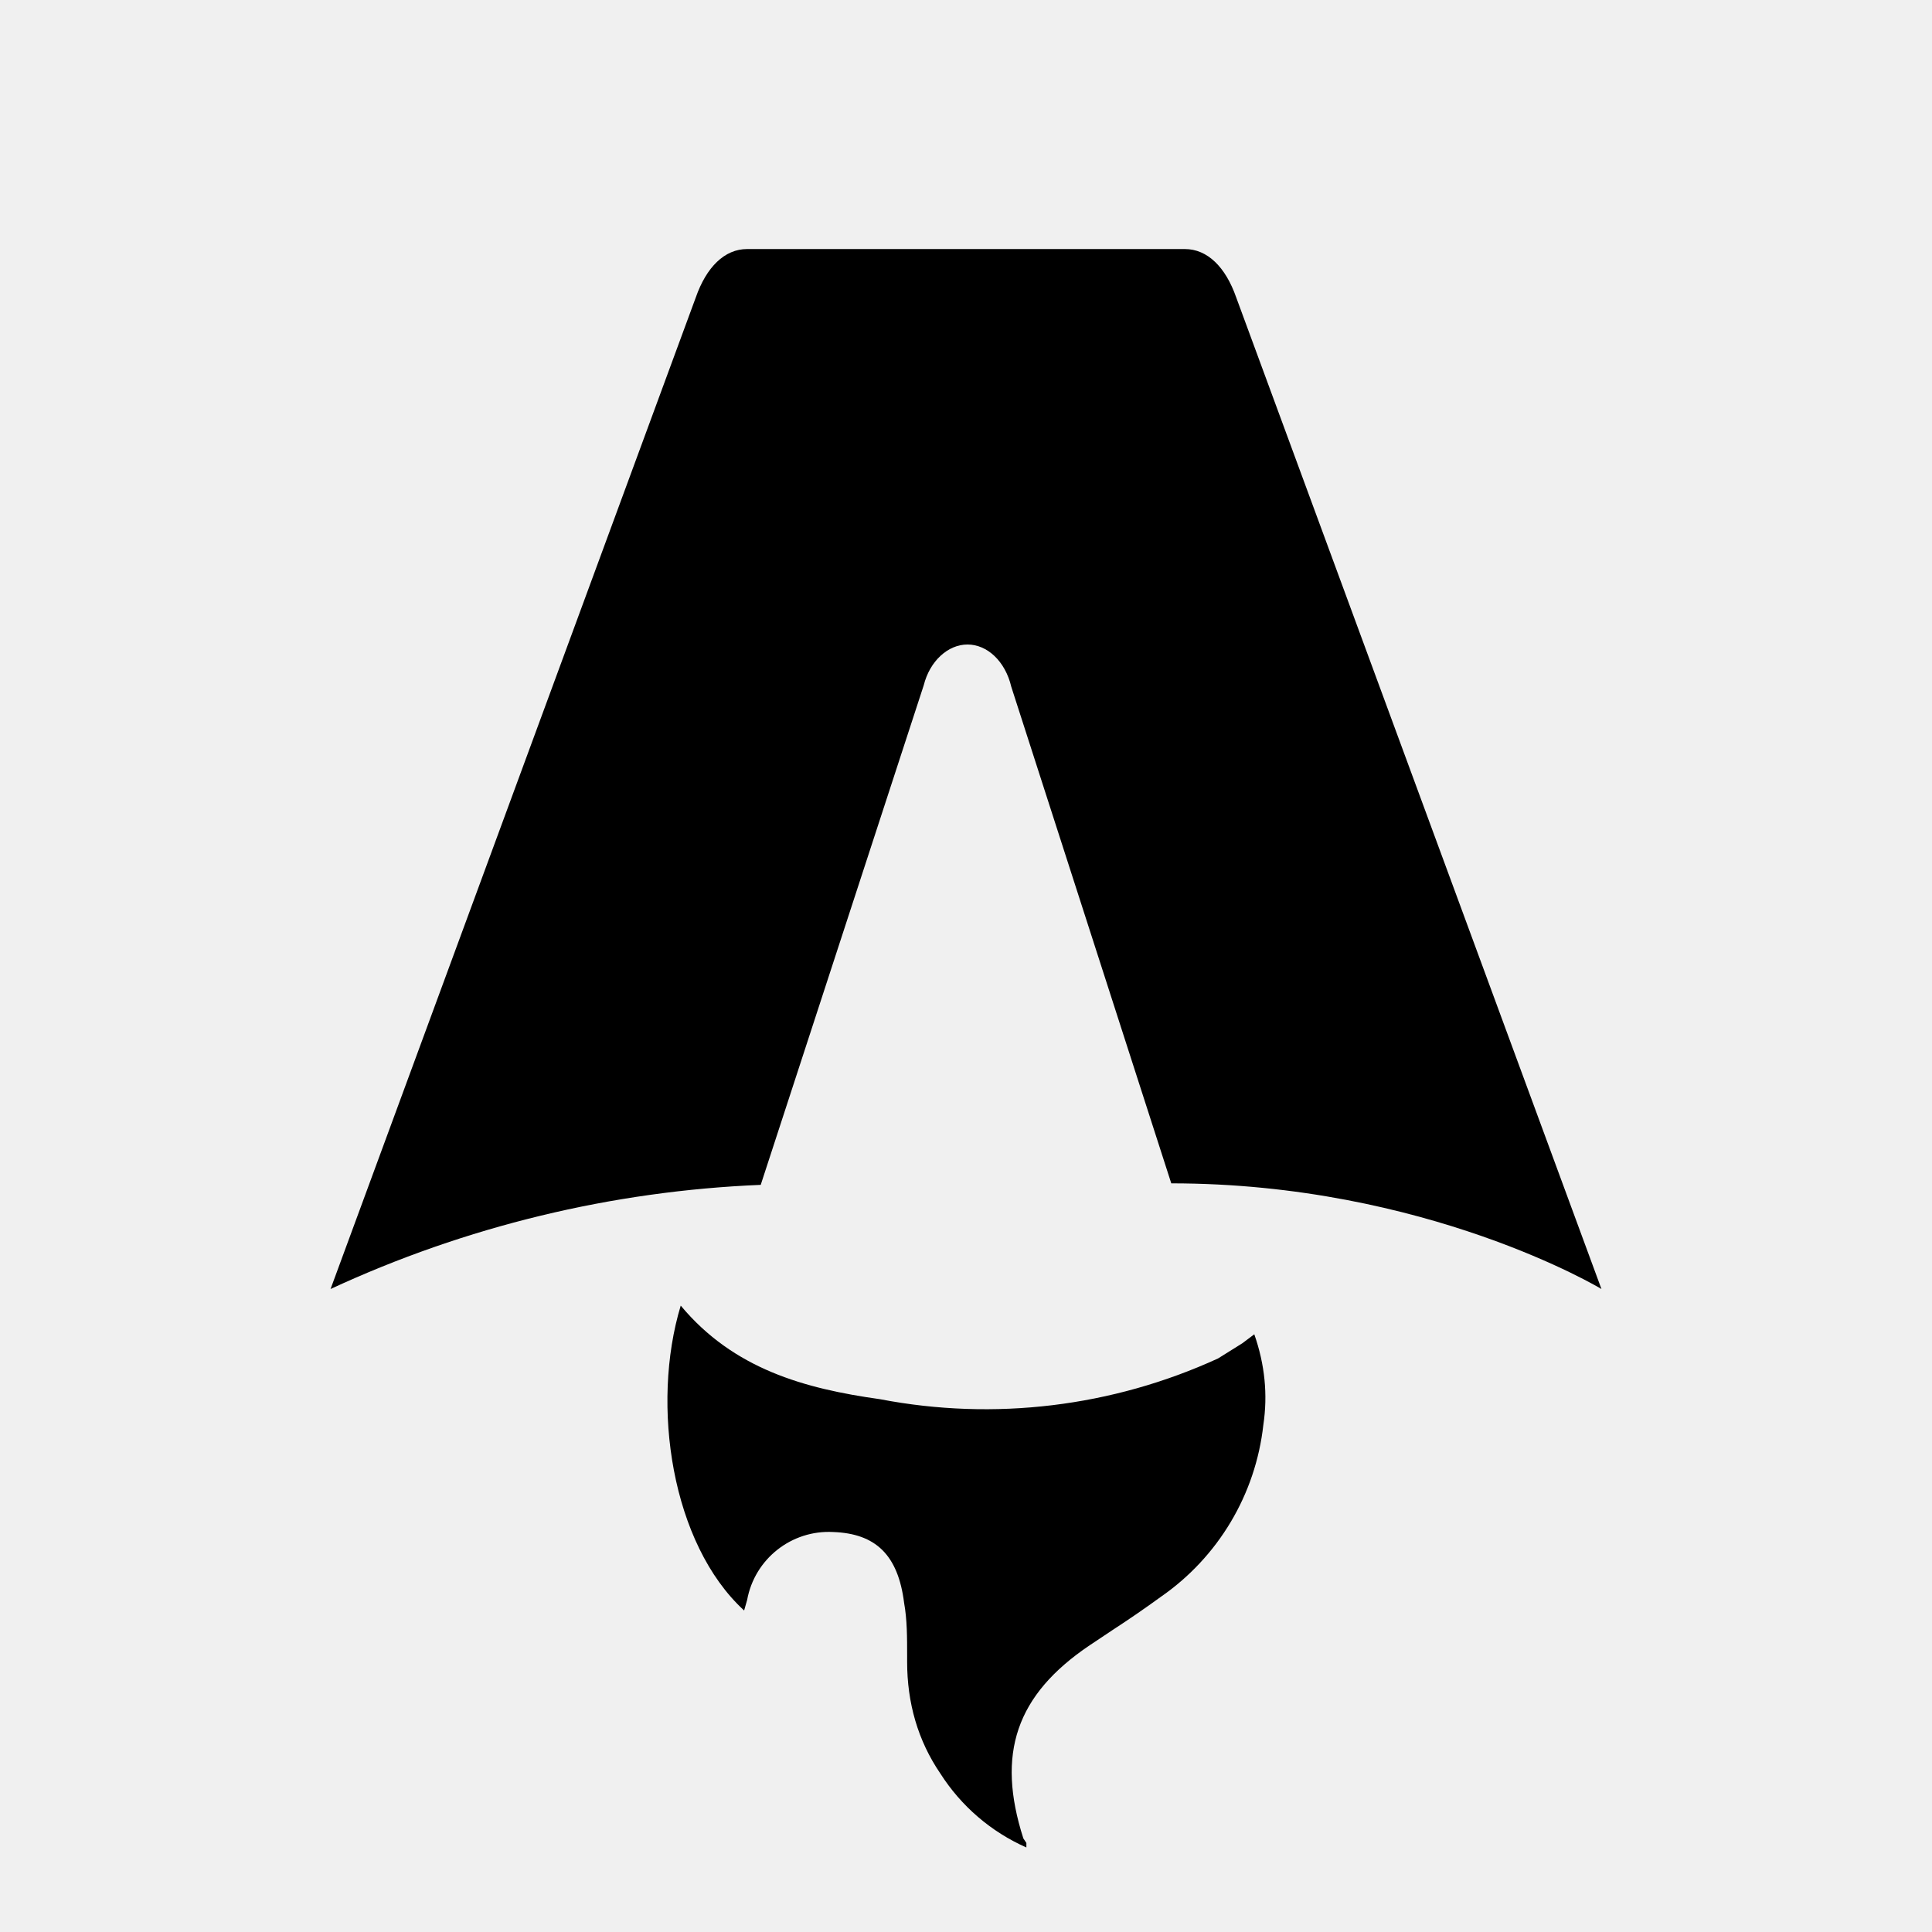
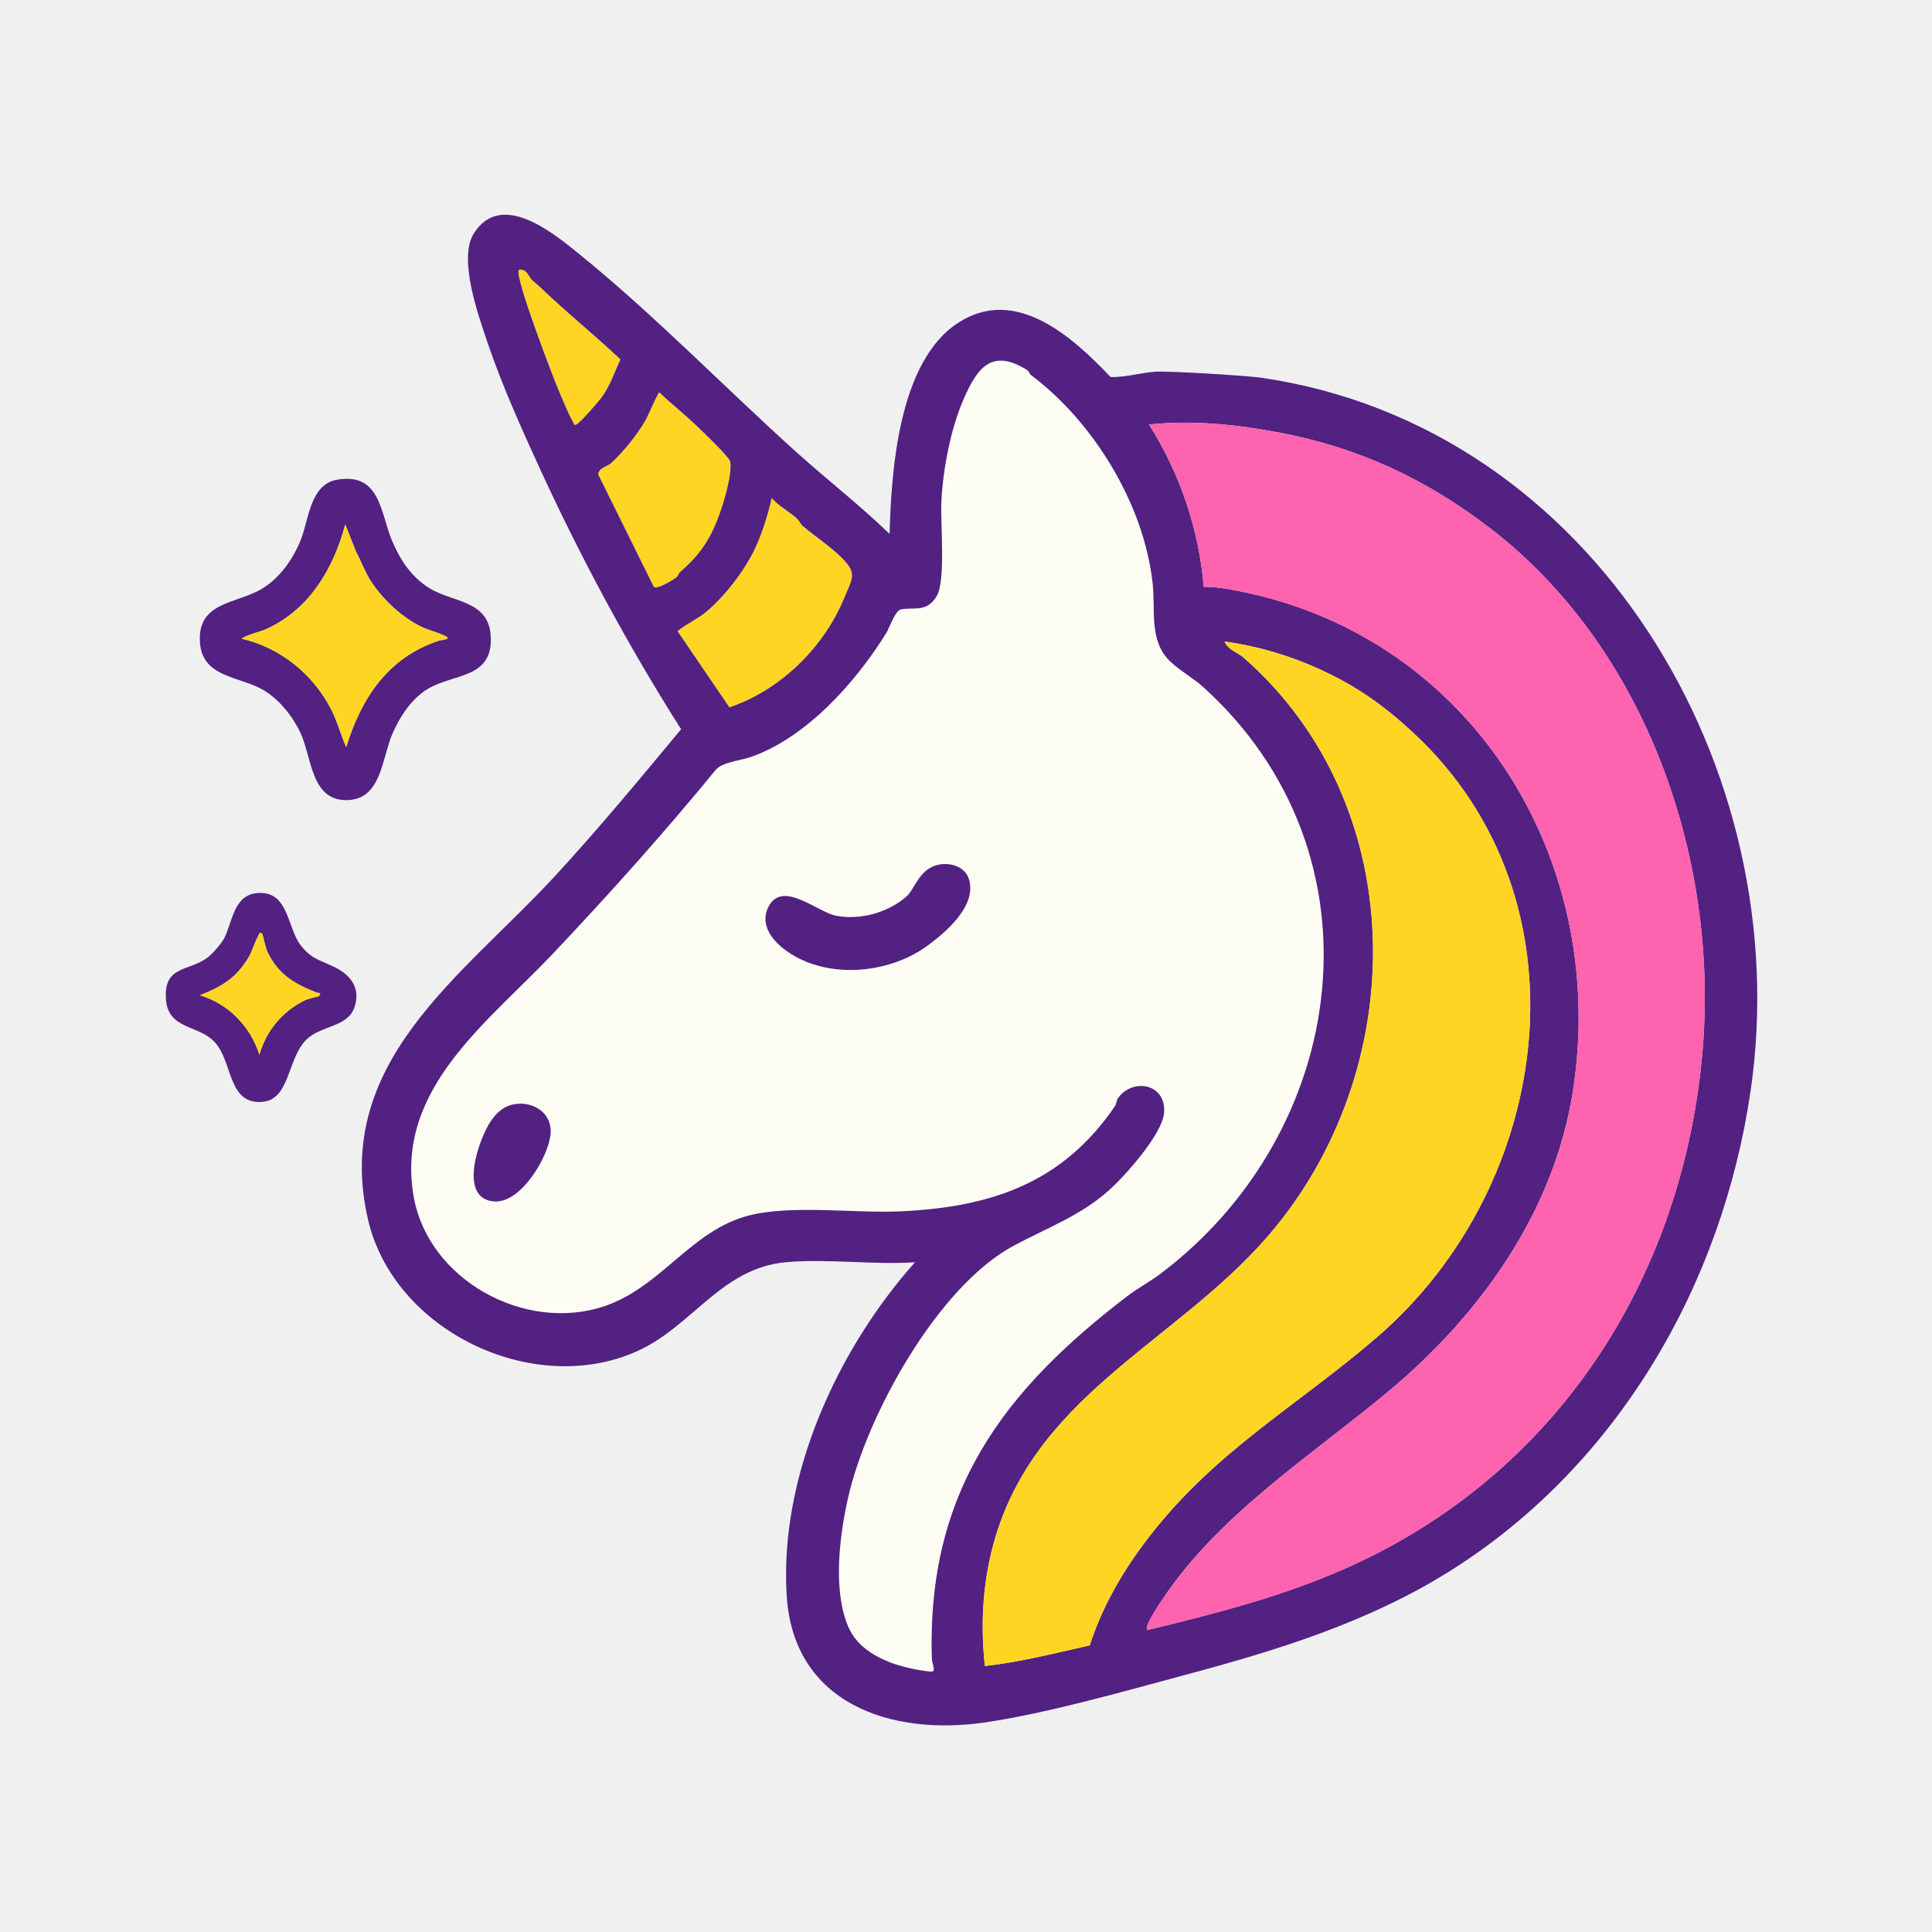
- <svg xmlns="http://www.w3.org/2000/svg" fill="none" viewBox="0 0 128 128">
-   <path d="M50.4 78.5a75.1 75.1 0 0 0-28.5 6.9l24.2-65.7c.7-2 1.9-3.2 3.4-3.2h29c1.5 0 2.7 1.2 3.4 3.2l24.2 65.7s-11.6-7-28.5-7L67 45.5c-.4-1.7-1.6-2.8-2.9-2.8-1.3 0-2.5 1.1-2.9 2.7L50.4 78.5Zm-1.1 28.2Zm-4.2-20.2c-2 6.6-.6 15.8 4.2 20.2a17.5 17.5 0 0 1 .2-.7 5.5 5.5 0 0 1 5.7-4.5c2.8.1 4.3 1.5 4.7 4.7.2 1.1.2 2.3.2 3.5v.4c0 2.7.7 5.2 2.2 7.4a13 13 0 0 0 5.7 4.9v-.3l-.2-.3c-1.8-5.6-.5-9.5 4.4-12.8l1.5-1a73 73 0 0 0 3.2-2.2 16 16 0 0 0 6.8-11.4c.3-2 .1-4-.6-6l-.8.6-1.6 1a37 37 0 0 1-22.4 2.7c-5-.7-9.7-2-13.2-6.2Z" />
-   <style>
-         path { fill: #000; }
-         @media (prefers-color-scheme: dark) {
-             path { fill: #FFF; }
-         }
+ <svg xmlns="http://www.w3.org/2000/svg" id="Layer_1" data-name="Layer 1" viewBox="0 0 1024 1024">
+   <defs>
+     <style>
+       .cls-1 {
+         fill: #522182;
+       }
+ 
+       .cls-2 {
+         fill: #fed523;
+       }
+ 
+       .cls-3 {
+         fill: #fdfdf3;
+       }
+ 
+       .cls-4 {
+         fill: #fd63af;
+       }
    </style>
+   </defs>
+   <path class="cls-1" d="M178.74,254.24c22.91-3.91,22.82,17.61,29.08,32.44,4.33,10.24,10.28,19.22,19.88,25.12,12.14,7.46,30.92,6.38,32.34,24.65,1.8,23.18-18.85,20.38-32.73,28.35-9.07,5.21-15.47,15.08-19.49,24.51-5.35,12.56-5.69,34.01-23.3,34.75-19.83.83-19.08-22.44-25.33-35.75-4.09-8.72-11.14-17.52-19.49-22.51-12.46-7.44-32.46-6.49-33.73-25.27-1.46-21.62,19.17-20.38,32.71-28.37,9.49-5.6,16.79-15.99,20.81-26.19,4.23-10.72,4.87-29.28,19.26-31.74ZM196.34,307.67c-2.95-4.59-4.9-10.19-7.53-14.99l-5.81-14.68c-6.25,23.25-18.82,44.75-41.33,55.17-4.38,2.03-9.51,2.77-13.67,5.33,20.57,4.72,37.88,18.76,47.52,37.47,3.32,6.46,5.05,13.42,7.98,20.02,7.98-25.99,22.12-47.36,48.71-56.29,2.03-.68,7.91-.75,3.38-2.8s-8.85-2.88-13.61-5.38c-10.12-5.32-19.61-14.46-25.64-23.85Z" />
+   <path class="cls-1" d="M136.63,473.33c16.3-1.12,15.51,17.8,22.37,27.17,6.02,8.21,11.51,8.5,19.37,12.63,8.34,4.37,12.85,11.63,9.36,21.11-3.78,10.26-17.69,9.32-25.28,16.72-10.33,10.06-8.58,32.31-23.93,33.11-17.8.93-15.14-21.15-24.55-31.55-8.66-9.58-24.9-6.57-26.02-22.98-1.23-18.02,12.11-14.48,22.06-22.02,2.68-2.04,7.22-7.2,8.8-10.2,4.45-8.48,4.88-23.11,17.81-23.99ZM138.99,494.99c-1.34-1.59-1.76.44-2.23,1.28-1.77,3.22-2.86,7.44-4.96,11.03-6.38,10.9-14.25,15.73-25.82,20.19,15.3,4.7,26.6,16.34,31.51,31.51,3.54-12.62,12.34-23.17,24.15-28.86,1.97-.95,7.08-1.9,7.36-2.16,1.91-1.77-.65-1.66-1.49-2-11.67-4.66-19.85-9.39-25.69-21.32-1.18-2.41-2.51-9.29-2.83-9.68Z" />
+   <g>
+     <path class="cls-3" d="M546.31,198.67c33.16,24.78,60.13,68.47,64.68,110.84,1.54,14.31-2.05,30.02,9.08,40.92,4.62,4.53,12.66,9.19,17.47,13.53,98.2,88.68,77.92,235.67-22.66,311.37-5.18,3.9-11.88,7.52-16.78,11.26-65.98,50.24-107.05,103.92-104.14,192.96.07,2.22,2.48,6.69-.45,6.47-6.2-.46-15.45-2.51-21.29-4.73-9.79-3.74-18.62-9.55-22.71-19.29-8.09-19.27-4.56-47.9-.02-68,9.97-44.12,47.54-111.92,87.47-133.53,17.37-9.4,34.76-15.58,50.09-28.91,8.74-7.6,29.37-30.57,30-42.08.84-15.4-16.93-18.09-24.47-7.39-.85,1.21-.82,3.09-1.58,4.21-27.67,40.47-64.89,53.47-113.45,55.76-24.33,1.15-58.18-3.62-80.75,2.25-30.8,8.01-46.37,38.12-76.83,48.17-41.93,13.84-92.91-14.08-100.69-58.23-10.05-57.01,39.52-92.46,73.76-128.7,30.07-31.84,59.9-65.14,86.36-97.53,3.23-3.95,13.05-4.88,18.39-6.72,29.23-10.08,55.43-39,72.16-66.06,1.64-2.97,4.73-11.69,7.56-12.22,7.17-1.34,13.67,1.77,18.97-7.03,4.95-8.23,1.88-39.05,2.5-50.5.94-17.32,4.91-38.23,11.87-54.13,7.28-16.64,15.03-26.85,33.58-15.19,1.07.67,1.3,2.08,1.91,2.53ZM491.36,501.38c9.79-7.15,26.58-21.28,22.19-35.43-2.56-8.26-14.02-10.03-20.89-5.78-6.48,4.02-8.51,11.68-12.11,14.88-9.64,8.57-24.68,12.81-37.41,10.3-10-1.97-28.01-18.72-35.56-5.27-4.92,8.76.57,17.03,7.37,22.46,21.06,16.81,55.26,14.29,76.41-1.17ZM272.74,585.24c-5.47.89-9.33,4.26-12.36,8.63-6.63,9.57-17.81,41.28,1.36,42.91,14.3,1.21,28.83-23.4,30.05-35.57,1.11-11.01-8.81-17.63-19.05-15.97Z" />
+     <path class="cls-2" d="M425.34,278.66c6.54,5.59,14.43,10.66,20.67,16.83,8.59,8.5,5.75,11.05,1.46,21.48-10.82,26.25-33.88,48.86-60.86,57.95l-27.54-40.43c4.68-3.77,10.29-6.15,14.95-9.97,9.97-8.17,20.74-22.21,26.17-33.83,3.96-8.46,6.69-17.61,8.83-26.68,3.76,4.18,8.87,6.91,13.01,10.47,1.54,1.32,2.29,3.31,3.31,4.19Z" />
+     <path class="cls-2" d="M360.34,303.35c-.71.62-.95,2-1.8,2.65-1.84,1.4-10.48,6.76-12.03,5.02l-29.46-59.56c.17-3.46,5.04-4.33,6.88-6.02,6.64-6.12,13.73-14.93,18.24-22.76,1.17-2.04,6.51-14.66,7.33-14.65,6.45,6.15,13.62,11.79,20.03,17.95,2.94,2.83,16.99,16.2,17.45,18.55,1.38,7.01-4.02,24.19-6.8,31.16-4.8,12.03-10.26,19.25-19.84,27.67Z" />
+     <path class="cls-2" d="M282.3,148.69c4.19,3.52,6.38,5.79,10.2,9.3,11.95,10.97,24.54,21.34,36.35,32.48-3.05,6.71-5.24,13.28-9.45,19.43-1.74,2.54-11.92,14.25-13.92,15.08-1.68.7-1.35-.67-1.7-1.27-2.51-4.25-4.93-10.38-6.96-15.05-3.18-7.31-24.57-62.92-21.82-65.67,4.21-.91,5.34,4.04,7.3,5.69Z" />
+     <path class="cls-1" d="M491.36,501.38c-21.15,15.46-55.35,17.98-76.41,1.17-6.8-5.42-12.29-13.7-7.37-22.46,7.55-13.45,25.56,3.3,35.56,5.27,12.73,2.51,27.77-1.73,37.41-10.3,3.6-3.2,5.63-10.86,12.11-14.88,6.86-4.25,18.32-2.49,20.89,5.78,4.39,14.16-12.4,28.28-22.19,35.43Z" />
+     <path class="cls-1" d="M272.74,585.24c10.24-1.66,20.15,4.96,19.05,15.97-1.22,12.17-15.75,36.78-30.05,35.57-19.17-1.63-7.99-33.34-1.36-42.91,3.03-4.37,6.89-7.75,12.36-8.63Z" />
+     <g>
+       <path class="cls-1" d="M416.5,669c-34.3,3.17-49.57,34.03-78.83,47.17-55.04,24.73-128.96-10.78-142.6-69.74-19.22-83.08,49.75-128.76,98.44-181.41,23.42-25.32,45.44-52,67.5-78.5-28.21-44.44-53.22-90.96-75.19-138.84-9.67-21.09-19.85-43.78-27.28-65.72-4.89-14.46-15.91-44.89-7.38-58.29,14.67-23.07,42.39.05,56.31,11.36,39.63,32.2,76.5,70.24,114.51,104.49,16.3,14.69,33.74,28.19,49.52,43.48.92-33.84,4.83-91.32,36.19-111.8,30.54-19.96,60.6,7.2,80.97,28.65,8,.2,15.92-2.33,23.85-2.83,7.5-.47,48.64,2.11,55.82,3.16,176.92,25.65,284.37,208.06,259.5,378.17-14.99,102.5-70.27,197.96-158.31,253.69-43.49,27.52-91.88,42.46-141.31,55.69-32.69,8.76-72.82,20.27-105.85,25.15-50.18,7.41-101.9-9.91-105.41-67.32-3.87-63.14,26.83-130.34,68.05-176.55-22.07,1.5-46.74-2.01-68.5,0ZM282.3,148.69c-1.96-1.65-3.08-6.6-7.3-5.69-2.75,2.75,18.64,58.36,21.82,65.67,2.03,4.67,4.45,10.79,6.96,15.05.35.6.03,1.96,1.7,1.27,2-.83,12.19-12.54,13.92-15.08,4.21-6.15,6.39-12.73,9.45-19.43-11.81-11.14-24.4-21.51-36.35-32.48-3.82-3.51-6.01-5.78-10.2-9.3ZM546.31,198.67c-.6-.45-.84-1.86-1.91-2.53-18.55-11.66-26.31-1.45-33.58,15.19-6.95,15.9-10.93,36.81-11.87,54.13-.62,11.45,2.46,42.27-2.5,50.5-5.29,8.8-11.8,5.69-18.97,7.03-2.83.53-5.92,9.25-7.56,12.22-16.73,27.06-42.94,55.98-72.16,66.06-5.34,1.84-15.16,2.77-18.39,6.72-26.46,32.39-56.28,65.69-86.36,97.53-34.23,36.24-83.8,71.69-73.76,128.7,7.78,44.15,58.75,72.07,100.69,58.23,30.46-10.05,46.03-40.16,76.83-48.17,22.57-5.87,56.42-1.1,80.75-2.25,48.56-2.29,85.78-15.28,113.45-55.76.76-1.12.73-3,1.58-4.21,7.54-10.7,25.31-8.01,24.47,7.39-.63,11.51-21.26,34.48-30,42.08-15.32,13.33-32.72,19.51-50.09,28.91-39.92,21.61-77.5,89.41-87.47,133.53-4.54,20.1-8.08,48.74.02,68,4.09,9.74,12.92,15.56,22.71,19.29,5.83,2.22,15.09,4.27,21.29,4.73,2.94.22.52-4.25.45-6.47-2.91-89.03,38.16-142.72,104.14-192.96,4.9-3.73,11.6-7.36,16.78-11.26,100.58-75.7,120.87-222.69,22.66-311.37-4.81-4.34-12.85-9-17.47-13.53-11.13-10.9-7.54-26.61-9.08-40.92-4.55-42.37-31.52-86.06-64.68-110.84ZM360.34,303.35c9.57-8.41,15.04-15.64,19.84-27.67,2.78-6.97,8.18-24.15,6.8-31.16-.46-2.35-14.51-15.72-17.45-18.55-6.41-6.17-13.58-11.8-20.03-17.95-.82,0-6.15,12.61-7.33,14.65-4.51,7.83-11.6,16.64-18.24,22.76-1.83,1.69-6.7,2.56-6.88,6.02l29.46,59.56c1.55,1.75,10.19-3.61,12.03-5.02.86-.65,1.09-2.03,1.8-2.65ZM789.35,279.63c-33.69-25.75-68.96-42.29-111.15-50.34-22.64-4.32-46.19-6.75-69.2-4.29,16.31,25.75,26.46,55.52,28.99,86,4.39-.04,8.9.54,13.21,1.28,126.36,21.75,201.84,141.01,182.5,265.92-9.93,64.13-49.4,118.78-97.22,158.77-40.89,34.19-89.95,65.16-120.33,110.68-1.65,2.47-9.68,14.23-8.15,16.33,36.56-8.81,73.33-18.26,107.67-33.82,108.46-49.16,174.62-150.18,186.31-268.69,10.28-104.18-29.04-217.96-112.64-281.86ZM425.34,278.66c-1.03-.88-1.77-2.86-3.31-4.19-4.15-3.56-9.25-6.29-13.01-10.47-2.13,9.07-4.87,18.23-8.83,26.68-5.44,11.62-16.2,25.65-26.17,33.83-4.66,3.82-10.26,6.21-14.95,9.97l27.54,40.43c26.99-9.09,50.05-31.7,60.86-57.95,4.3-10.43,7.14-12.98-1.46-21.48-6.24-6.17-14.13-11.23-20.67-16.83ZM749.35,388.65c-15.43-14.36-29.55-24.51-48.99-33.51-16.25-7.52-33.59-12.66-51.36-15.13,1.88,4.45,7.2,5.96,10.04,8.45,87.94,76.94,89.09,213.75,16.93,302.02-48.33,59.12-124.56,85.78-148.24,163.76-6.8,22.41-8.21,45.53-5.74,68.77,18.8-2.02,37.18-6.83,55.59-10.92,6.32-19.49,16.26-37.16,28.44-53.56,36.13-48.63,80.39-72.3,124.01-109.96,93.5-80.74,114.05-231.74,19.31-319.92Z" />
+       <path class="cls-4" d="M789.35,279.63c83.6,63.89,122.92,177.67,112.64,281.86-11.69,118.51-77.86,219.53-186.31,268.69-34.34,15.56-71.11,25.02-107.67,33.82-1.53-2.1,6.5-13.86,8.15-16.33,30.38-45.53,79.44-76.49,120.33-110.68,47.82-39.99,87.29-94.64,97.22-158.77,19.34-124.91-56.14-244.17-182.5-265.92-4.31-.74-8.82-1.32-13.21-1.28-2.53-30.47-12.68-60.25-28.99-86,23.01-2.47,46.56-.04,69.2,4.29,42.19,8.05,77.46,24.59,111.15,50.34Z" />
+       <path class="cls-2" d="M749.35,388.65c94.74,88.18,74.18,239.17-19.31,319.92-43.62,37.67-87.88,61.33-124.01,109.96-12.18,16.39-22.13,34.07-28.44,53.56-18.41,4.09-36.79,8.89-55.59,10.92-2.47-23.24-1.06-46.36,5.74-68.77,23.68-77.99,99.91-104.64,148.24-163.76,72.15-88.26,71-225.08-16.93-302.02-2.84-2.49-8.16-4-10.04-8.45,17.77,2.47,35.11,7.61,51.36,15.13,19.44,9,33.56,19.15,48.99,33.51Z" />
+     </g>
+   </g>
+   <path class="cls-2" d="M196.34,307.67c6.03,9.38,15.52,18.53,25.64,23.85,4.77,2.51,9.23,3.4,13.61,5.38s-1.35,2.12-3.38,2.8c-26.59,8.92-40.73,30.3-48.71,56.29-2.93-6.6-4.66-13.56-7.98-20.02-9.63-18.72-26.94-32.75-47.52-37.47,4.16-2.56,9.29-3.3,13.67-5.33,22.51-10.43,35.08-31.92,41.33-55.17l5.81,14.68c2.63,4.8,4.58,10.4,7.53,14.99Z" />
+   <path class="cls-2" d="M138.99,494.99c.32.39,1.65,7.27,2.83,9.68,5.84,11.93,14.02,16.66,25.69,21.32.83.33,3.39.22,1.49,2-.28.26-5.39,1.21-7.36,2.16-11.81,5.7-20.61,16.25-24.15,28.86-4.91-15.17-16.21-26.81-31.51-31.51,11.56-4.47,19.43-9.29,25.82-20.19,2.1-3.59,3.19-7.81,4.96-11.03.47-.85.89-2.87,2.23-1.28Z" />
</svg>
